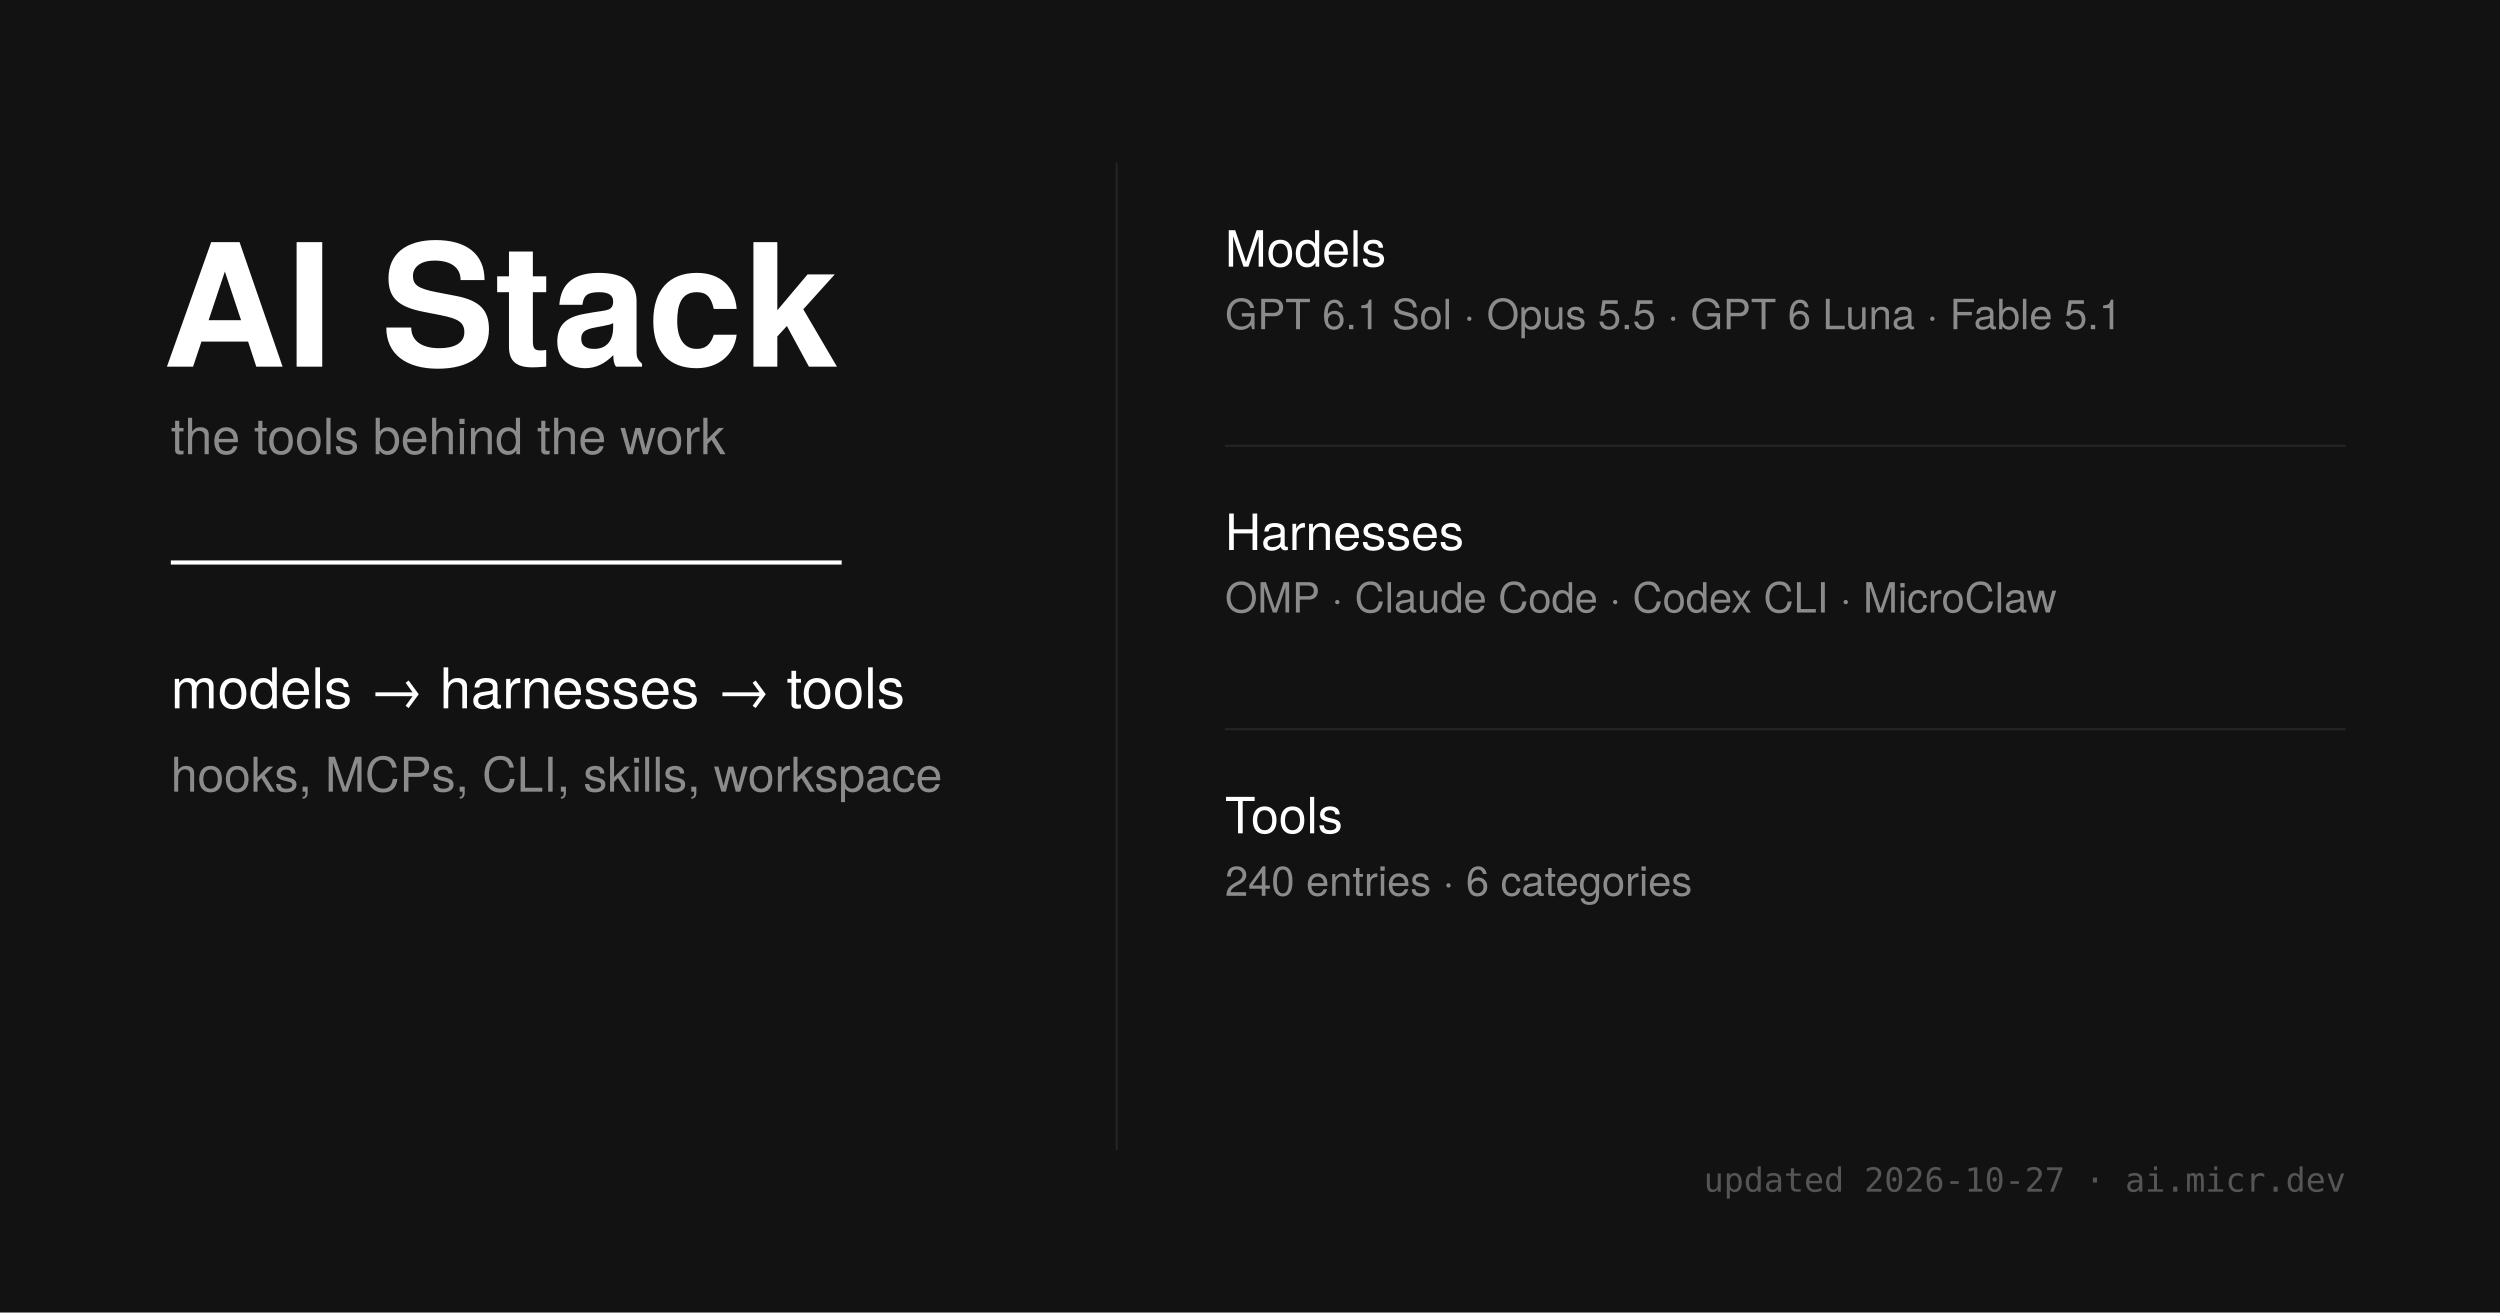
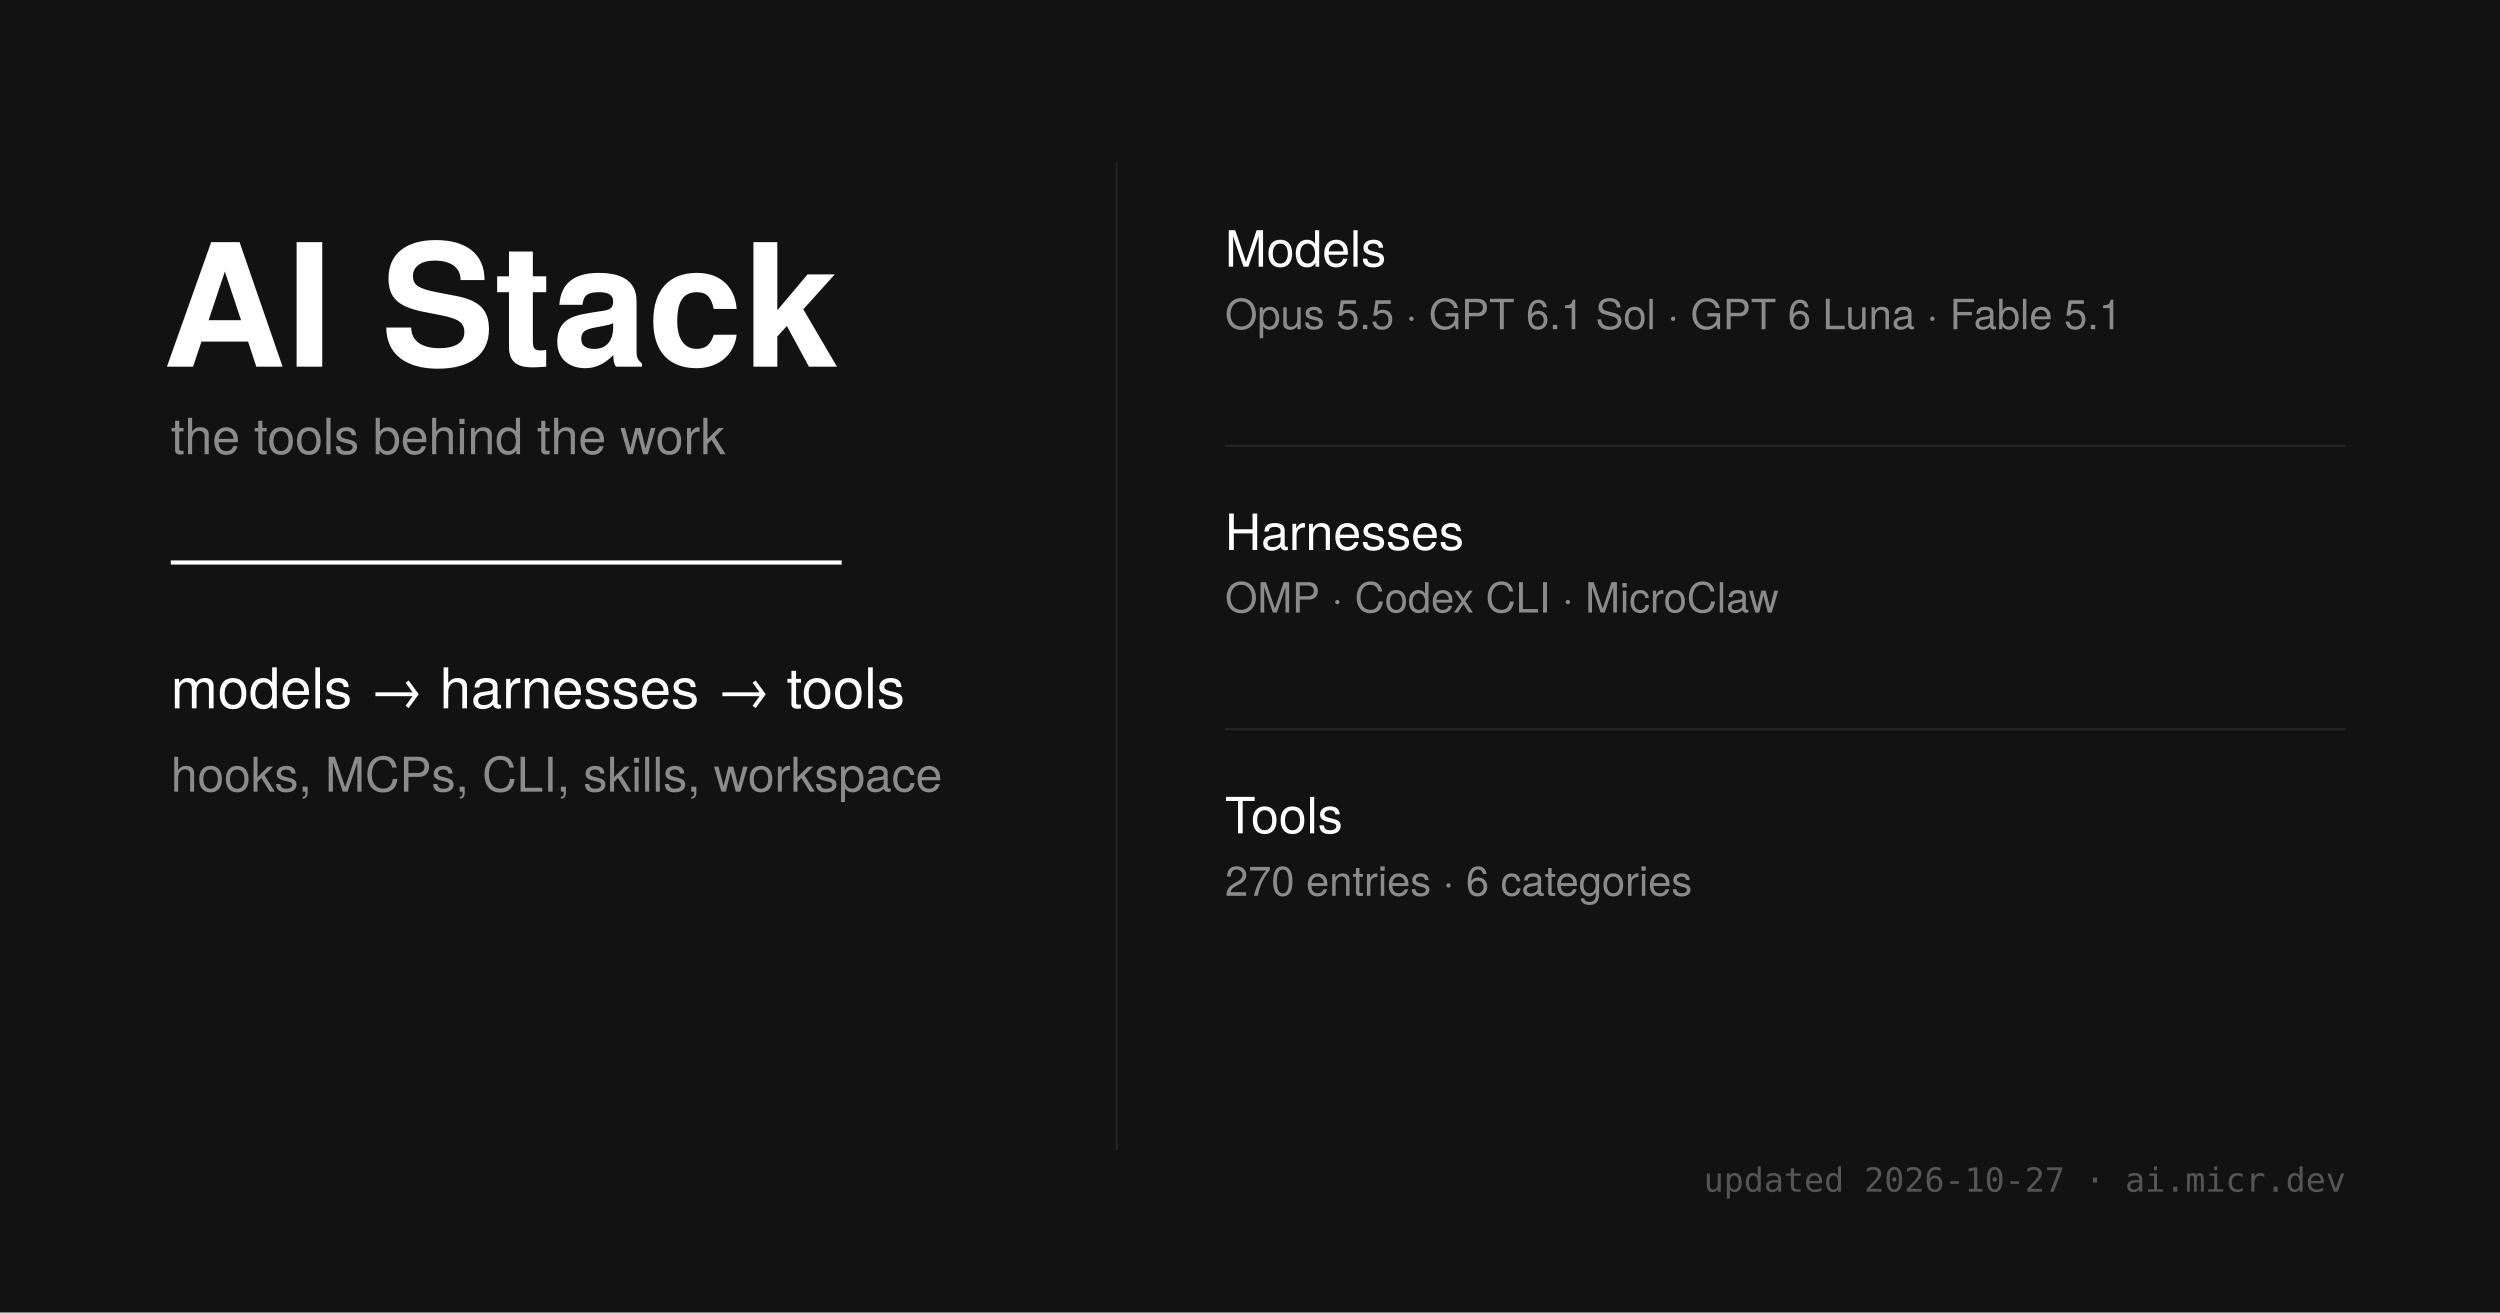
<svg xmlns="http://www.w3.org/2000/svg" width="1200" height="630" viewBox="0 0 1200 630">
  <style>
    .sans { font-family: 'Helvetica Neue', sans-serif; }
    .mono { font-family: 'Ioskeley Mono', monospace; }
  </style>
  <rect width="1200" height="630" fill="#121212" />
  <g class="sans" fill="#fff">
    <text x="78" y="176" font-size="82" font-weight="700">AI Stack</text>
    <text x="82" y="218" font-size="24" fill="#8b8b8b">the tools behind the work</text>
    <line x1="82" y1="270" x2="404" y2="270" stroke="#fff" stroke-width="2" />
    <text x="82" y="340" font-size="27" font-weight="500">models → harnesses → tools</text>
    <text x="82" y="380" font-size="23" fill="#8b8b8b">hooks, MCPs, CLI, skills, workspace</text>
  </g>
  <line x1="536" y1="78" x2="536" y2="552" stroke="#242424" stroke-width="1" />
  <g class="sans">
    <text x="588" y="128" font-size="24" font-weight="500" fill="#fff">Models</text>
-     <text x="588" y="158" font-size="20" fill="#8b8b8b">GPT 6.1 Sol · Opus 5.5 · GPT 6 Luna · Fable 5.1</text>
+     <text x="588" y="158" font-size="20" fill="#8b8b8b">Opus 5.5 · GPT 6.1 Sol · GPT 6 Luna · Fable 5.1</text>
    <line x1="588" y1="214" x2="1126" y2="214" stroke="#242424" />
    <text x="588" y="264" font-size="24" font-weight="500" fill="#fff">Harnesses</text>
-     <text x="588" y="294" font-size="20" fill="#8b8b8b">OMP · Claude Code · Codex CLI · MicroClaw</text>
+     <text x="588" y="294" font-size="20" fill="#8b8b8b">OMP · Codex CLI · MicroClaw</text>
    <line x1="588" y1="350" x2="1126" y2="350" stroke="#242424" />
    <text x="588" y="400" font-size="24" font-weight="500" fill="#fff">Tools</text>
-     <text x="588" y="430" font-size="20" fill="#8b8b8b">240 entries · 6 categories</text>
+     <text x="588" y="430" font-size="20" fill="#8b8b8b">270 entries · 6 categories</text>
  </g>
  <text x="1126" y="572" text-anchor="end" class="mono" font-size="16" fill="#555">updated 2026-10-27 · ai.micr.dev</text>
</svg>
